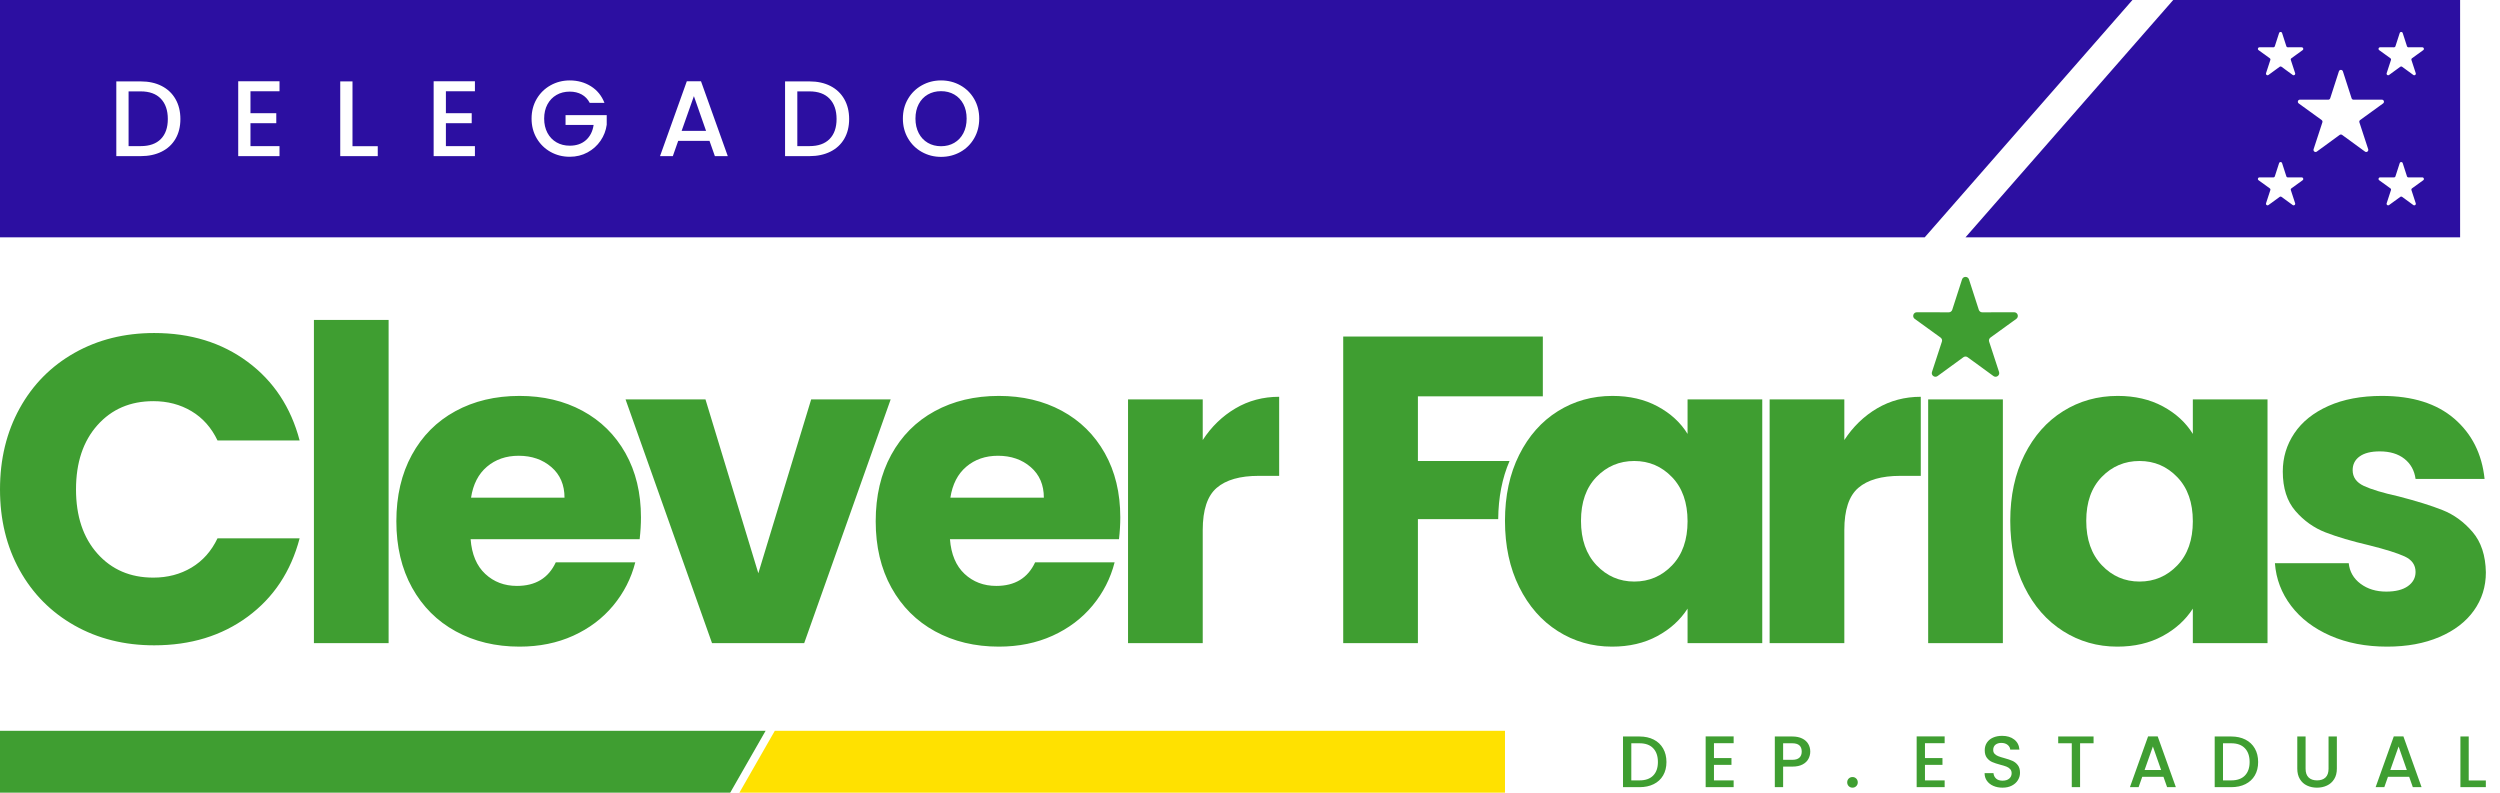
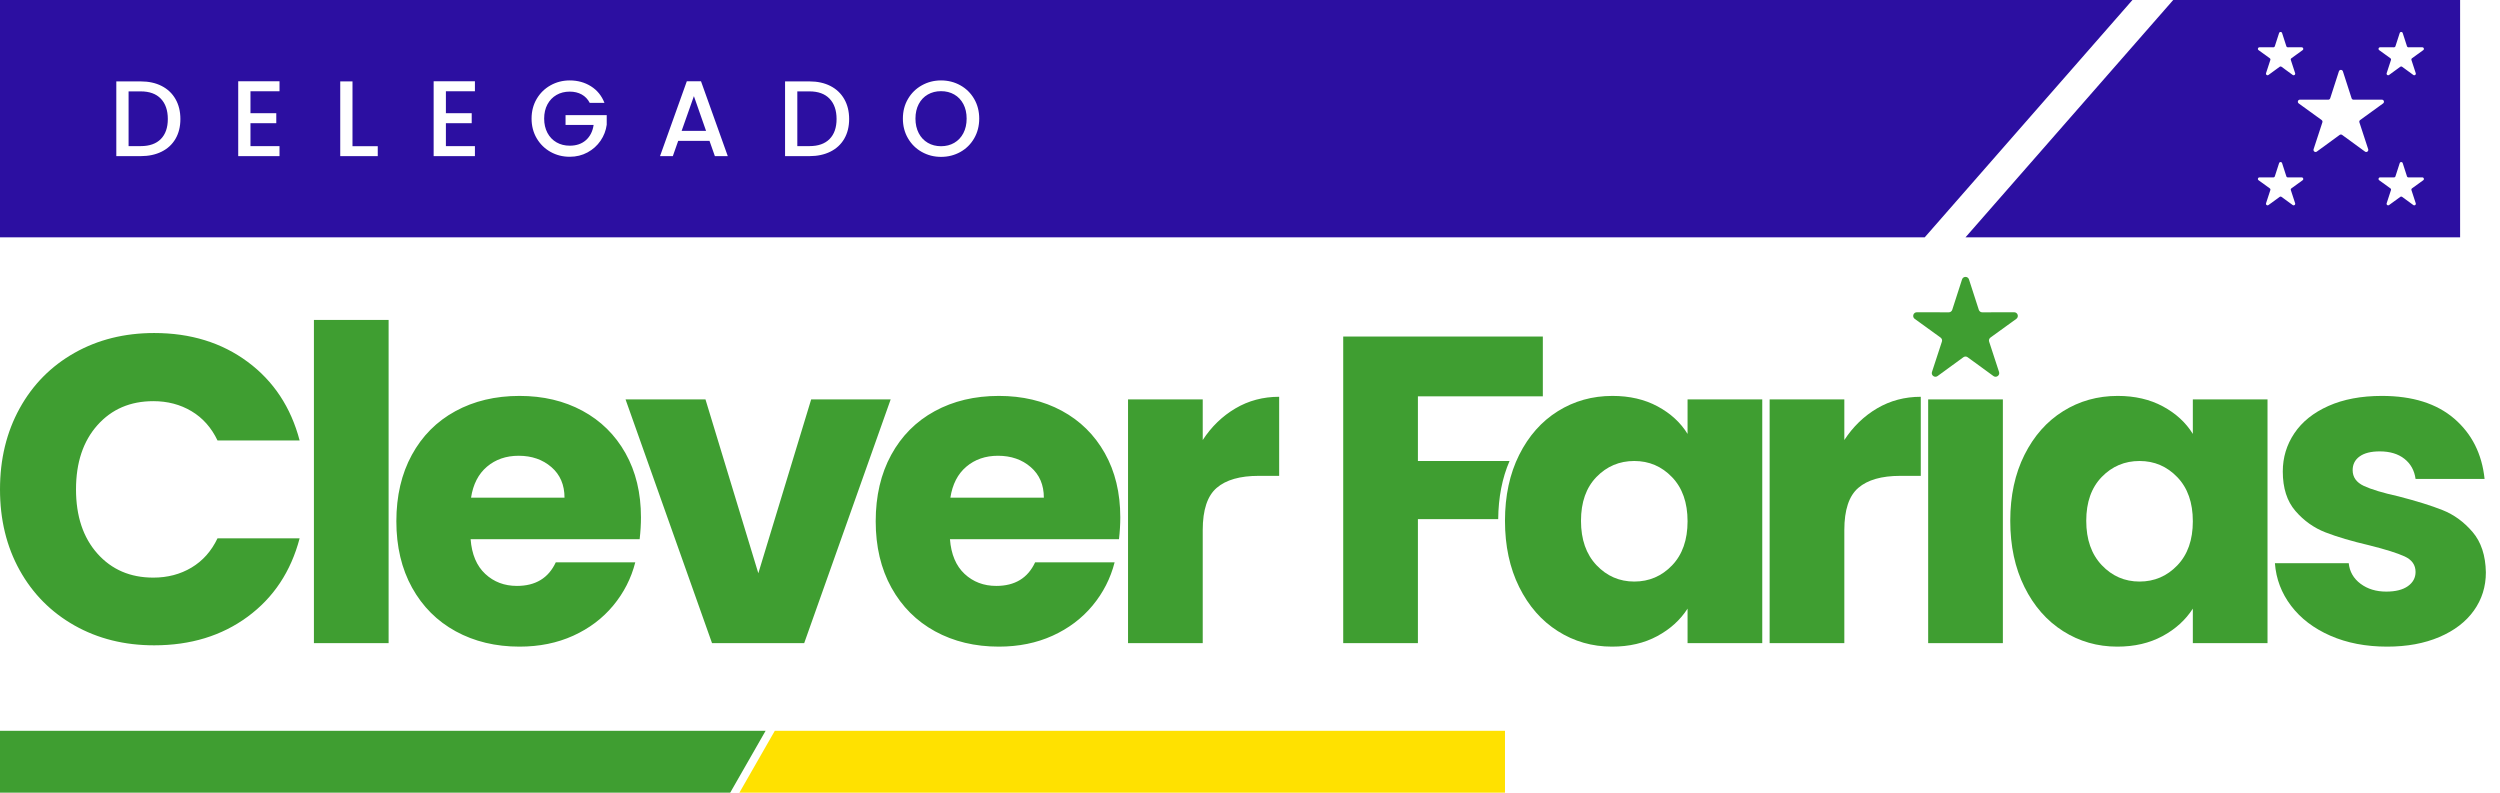
<svg xmlns="http://www.w3.org/2000/svg" width="164" height="52" viewBox="0 0 164 52" fill="none">
  <path d="M0 32.104C0 30.117 0.43 28.346 1.289 26.789C2.149 25.232 3.348 24.019 4.885 23.15C6.423 22.281 8.166 21.846 10.114 21.846C12.502 21.846 14.546 22.477 16.246 23.737C17.946 24.998 19.083 26.717 19.656 28.895H14.269C13.868 28.054 13.3 27.414 12.564 26.975C11.829 26.536 10.993 26.316 10.057 26.316C8.548 26.316 7.326 26.841 6.39 27.892C5.454 28.943 4.986 30.347 4.986 32.104C4.986 33.861 5.454 35.265 6.39 36.316C7.326 37.367 8.548 37.892 10.057 37.892C10.993 37.892 11.829 37.672 12.564 37.233C13.3 36.794 13.868 36.154 14.269 35.313H19.656C19.083 37.491 17.946 39.206 16.246 40.457C14.546 41.708 12.502 42.333 10.114 42.333C8.166 42.333 6.423 41.899 4.885 41.03C3.348 40.16 2.149 38.952 1.289 37.405C0.43 35.858 0 34.09 0 32.104ZM25.493 20.986V42.19H20.593V20.986H25.493ZM42.047 33.937C42.047 34.396 42.018 34.874 41.961 35.37H30.872C30.948 36.364 31.268 37.123 31.832 37.648C32.395 38.173 33.088 38.436 33.909 38.436C35.132 38.436 35.981 37.92 36.459 36.889H41.674C41.407 37.939 40.924 38.885 40.227 39.725C39.53 40.566 38.656 41.225 37.605 41.703C36.554 42.18 35.38 42.419 34.081 42.419C32.515 42.419 31.12 42.084 29.898 41.416C28.675 40.747 27.72 39.792 27.032 38.551C26.345 37.309 26.001 35.857 26.001 34.196C26.001 32.533 26.34 31.082 27.018 29.84C27.696 28.598 28.646 27.643 29.869 26.975C31.092 26.306 32.495 25.972 34.081 25.972C35.628 25.972 37.004 26.297 38.207 26.946C39.41 27.596 40.351 28.522 41.029 29.725C41.707 30.929 42.047 32.333 42.047 33.937ZM37.032 32.648C37.032 31.807 36.746 31.139 36.173 30.643C35.599 30.146 34.883 29.898 34.023 29.898C33.202 29.898 32.51 30.137 31.946 30.614C31.383 31.091 31.034 31.77 30.901 32.648H37.032ZM49.746 37.605L53.213 26.201H58.428L52.755 42.19H46.709L41.036 26.201H46.279L49.746 37.605ZM73.491 33.937C73.491 34.396 73.463 34.874 73.406 35.37H62.317C62.393 36.364 62.713 37.123 63.276 37.648C63.84 38.173 64.533 38.436 65.354 38.436C66.577 38.436 67.426 37.92 67.904 36.889H73.119C72.851 37.939 72.369 38.885 71.672 39.725C70.975 40.566 70.101 41.225 69.05 41.703C67.999 42.18 66.825 42.419 65.526 42.419C63.96 42.419 62.565 42.084 61.342 41.416C60.12 40.747 59.165 39.792 58.477 38.551C57.789 37.309 57.446 35.857 57.446 34.196C57.446 32.533 57.785 31.082 58.463 29.84C59.141 28.598 60.091 27.643 61.313 26.975C62.536 26.306 63.94 25.972 65.526 25.972C67.073 25.972 68.448 26.297 69.652 26.946C70.855 27.596 71.796 28.522 72.474 29.725C73.152 30.929 73.491 32.333 73.491 33.937ZM68.477 32.648C68.477 31.807 68.191 31.139 67.617 30.643C67.044 30.146 66.328 29.898 65.468 29.898C64.647 29.898 63.955 30.137 63.391 30.614C62.828 31.091 62.479 31.77 62.345 32.648H68.477ZM78.899 28.866C79.472 27.987 80.188 27.295 81.048 26.789C81.907 26.282 82.862 26.029 83.913 26.029V31.216H82.566C81.344 31.216 80.427 31.478 79.816 32.004C79.204 32.529 78.899 33.451 78.899 34.769V42.19H73.999V26.201H78.899V28.866V28.866Z" fill="#3F9E31" />
  <path fill-rule="evenodd" clip-rule="evenodd" d="M126.263 15.567H0V0H139.888L126.263 15.567ZM9.232 5.34C9.753 5.34 10.211 5.439 10.603 5.639C10.996 5.839 11.299 6.126 11.513 6.5C11.727 6.873 11.834 7.31 11.834 7.808C11.834 8.307 11.727 8.739 11.513 9.106C11.299 9.473 10.996 9.754 10.603 9.949C10.211 10.144 9.753 10.242 9.232 10.242H7.63V5.34H9.232ZM9.232 9.585C9.805 9.585 10.245 9.43 10.551 9.12C10.856 8.81 11.009 8.372 11.009 7.808C11.009 7.239 10.856 6.795 10.551 6.475C10.245 6.155 9.805 5.995 9.232 5.995H8.435V9.585H9.232ZM16.431 5.988V7.427H18.124V8.083H16.431V9.586H18.336V10.242H15.627V5.332H18.336V5.989H16.431V5.988ZM23.123 9.592H24.781V10.241H22.32V5.34H23.124L23.123 9.592ZM29.251 5.988V7.427H30.944V8.083H29.251V9.586H31.155V10.242H28.447V5.332H31.155V5.989H29.251V5.988ZM38.687 6.75C38.56 6.506 38.384 6.321 38.158 6.196C37.932 6.072 37.671 6.01 37.375 6.01C37.051 6.01 36.761 6.082 36.508 6.228C36.254 6.374 36.055 6.581 35.911 6.849C35.768 7.117 35.697 7.427 35.697 7.78C35.697 8.132 35.768 8.444 35.911 8.715C36.055 8.985 36.254 9.193 36.508 9.339C36.761 9.485 37.051 9.557 37.375 9.557C37.812 9.557 38.167 9.435 38.44 9.191C38.713 8.946 38.88 8.615 38.941 8.196H37.1V7.554H39.801V8.182C39.75 8.563 39.615 8.913 39.396 9.233C39.177 9.553 38.893 9.808 38.542 9.998C38.192 10.188 37.803 10.284 37.375 10.284C36.914 10.284 36.493 10.177 36.112 9.963C35.732 9.749 35.43 9.452 35.206 9.071C34.983 8.69 34.871 8.26 34.871 7.78C34.871 7.3 34.983 6.87 35.206 6.489C35.43 6.108 35.733 5.811 36.116 5.597C36.499 5.383 36.919 5.276 37.375 5.276C37.897 5.276 38.361 5.404 38.768 5.661C39.175 5.917 39.47 6.28 39.653 6.75H38.687ZM46.543 9.24H44.49L44.138 10.241H43.298L45.055 5.332H45.986L47.742 10.241H46.895L46.543 9.24H46.543ZM46.317 8.584L45.52 6.306L44.716 8.584H46.317ZM53.101 5.34C53.623 5.34 54.08 5.439 54.473 5.639C54.865 5.839 55.169 6.126 55.383 6.5C55.597 6.873 55.704 7.31 55.704 7.808C55.704 8.307 55.597 8.739 55.383 9.106C55.169 9.473 54.865 9.754 54.473 9.949C54.08 10.144 53.623 10.242 53.101 10.242H51.5V5.34H53.101ZM53.101 9.585C53.675 9.585 54.114 9.43 54.42 9.12C54.726 8.81 54.879 8.372 54.879 7.808C54.879 7.239 54.726 6.795 54.42 6.475C54.114 6.155 53.675 5.995 53.101 5.995H52.304V9.585H53.101ZM61.733 10.291C61.276 10.291 60.857 10.184 60.474 9.97C60.09 9.756 59.787 9.457 59.564 9.074C59.34 8.691 59.229 8.26 59.229 7.78C59.229 7.3 59.34 6.87 59.564 6.489C59.787 6.108 60.09 5.811 60.474 5.597C60.857 5.383 61.276 5.276 61.733 5.276C62.193 5.276 62.616 5.383 62.999 5.597C63.382 5.811 63.684 6.108 63.905 6.489C64.126 6.87 64.237 7.3 64.237 7.78C64.237 8.26 64.126 8.691 63.905 9.074C63.684 9.457 63.382 9.756 62.999 9.97C62.616 10.184 62.193 10.291 61.733 10.291ZM61.733 9.592C62.057 9.592 62.346 9.518 62.6 9.37C62.854 9.222 63.053 9.011 63.197 8.736C63.34 8.46 63.411 8.142 63.411 7.78C63.411 7.417 63.34 7.1 63.197 6.827C63.053 6.555 62.854 6.346 62.6 6.2C62.346 6.054 62.057 5.981 61.733 5.981C61.408 5.981 61.119 6.054 60.865 6.2C60.611 6.346 60.412 6.555 60.269 6.827C60.126 7.1 60.054 7.417 60.054 7.78C60.054 8.142 60.126 8.46 60.269 8.736C60.412 9.011 60.611 9.222 60.865 9.37C61.119 9.518 61.408 9.592 61.733 9.592Z" fill="#2C0FA1" />
  <path fill-rule="evenodd" clip-rule="evenodd" d="M142.563 1.90735e-06H161.383V15.567H128.938L142.563 1.90735e-06ZM153.694 4.679L154.264 6.445C154.282 6.503 154.334 6.54 154.394 6.54L156.25 6.537C156.31 6.537 156.362 6.574 156.381 6.631C156.399 6.689 156.379 6.75 156.331 6.785L154.827 7.873C154.778 7.908 154.758 7.969 154.777 8.027L155.354 9.79C155.373 9.848 155.353 9.908 155.304 9.944C155.255 9.98 155.192 9.98 155.143 9.944L153.644 8.85C153.595 8.815 153.531 8.815 153.482 8.85L151.983 9.944C151.934 9.98 151.87 9.98 151.821 9.944C151.772 9.908 151.752 9.848 151.771 9.79L152.348 8.027C152.367 7.969 152.347 7.908 152.298 7.873L150.795 6.785C150.746 6.75 150.726 6.689 150.745 6.631C150.763 6.574 150.815 6.537 150.876 6.537L152.731 6.54C152.791 6.54 152.843 6.503 152.862 6.445L153.432 4.679C153.451 4.622 153.502 4.584 153.562 4.584C153.623 4.584 153.675 4.622 153.693 4.679H153.694ZM149.705 2.168L149.984 3.031C149.998 3.075 150.037 3.103 150.083 3.103L150.991 3.102C151.037 3.102 151.076 3.13 151.089 3.173C151.104 3.217 151.089 3.262 151.052 3.289L150.316 3.821C150.279 3.848 150.264 3.894 150.279 3.938L150.561 4.8C150.575 4.844 150.56 4.89 150.523 4.917C150.486 4.944 150.438 4.944 150.401 4.917L149.668 4.381C149.63 4.355 149.582 4.355 149.546 4.381L148.812 4.917C148.775 4.944 148.727 4.944 148.69 4.917C148.653 4.89 148.638 4.844 148.652 4.8L148.934 3.938C148.949 3.894 148.934 3.848 148.897 3.821L148.161 3.289C148.124 3.262 148.109 3.217 148.123 3.173C148.137 3.13 148.176 3.102 148.222 3.102L149.13 3.103C149.176 3.103 149.215 3.075 149.229 3.031L149.508 2.168C149.522 2.124 149.561 2.096 149.606 2.096C149.652 2.096 149.691 2.124 149.705 2.168ZM149.705 10.702L149.984 11.566C149.998 11.61 150.037 11.638 150.083 11.638L150.991 11.636C151.037 11.636 151.076 11.664 151.089 11.708C151.104 11.751 151.089 11.797 151.052 11.824L150.316 12.356C150.279 12.383 150.264 12.429 150.279 12.472L150.561 13.335C150.575 13.379 150.56 13.424 150.523 13.451C150.486 13.478 150.438 13.478 150.401 13.451L149.668 12.916C149.63 12.889 149.582 12.889 149.546 12.916L148.812 13.451C148.775 13.478 148.727 13.478 148.69 13.451C148.653 13.424 148.638 13.379 148.652 13.335L148.934 12.472C148.949 12.429 148.934 12.383 148.897 12.356L148.161 11.824C148.124 11.797 148.109 11.751 148.123 11.708C148.137 11.664 148.176 11.636 148.222 11.636L149.13 11.638C149.176 11.638 149.215 11.61 149.229 11.566L149.508 10.702C149.522 10.658 149.561 10.63 149.606 10.63C149.652 10.63 149.691 10.658 149.705 10.702ZM157.618 2.168L157.897 3.031C157.911 3.075 157.95 3.103 157.995 3.103L158.904 3.102C158.949 3.102 158.988 3.13 159.002 3.173C159.017 3.217 159.002 3.262 158.965 3.289L158.229 3.821C158.192 3.848 158.177 3.894 158.191 3.938L158.473 4.8C158.487 4.844 158.473 4.89 158.436 4.917C158.399 4.944 158.351 4.944 158.314 4.917L157.58 4.381C157.543 4.355 157.495 4.355 157.458 4.381L156.724 4.917C156.688 4.944 156.64 4.944 156.603 4.917C156.566 4.89 156.551 4.844 156.565 4.8L156.847 3.938C156.861 3.894 156.847 3.848 156.81 3.821L156.074 3.289C156.037 3.262 156.022 3.217 156.036 3.173C156.05 3.13 156.089 3.102 156.135 3.102L157.043 3.103C157.089 3.103 157.128 3.075 157.142 3.031L157.421 2.168C157.434 2.124 157.473 2.096 157.519 2.096C157.565 2.096 157.604 2.124 157.618 2.168ZM157.618 10.702L157.897 11.566C157.911 11.61 157.95 11.638 157.995 11.638L158.904 11.636C158.949 11.636 158.988 11.664 159.002 11.708C159.017 11.751 159.002 11.797 158.965 11.824L158.229 12.356C158.192 12.383 158.177 12.429 158.191 12.472L158.473 13.335C158.487 13.379 158.473 13.424 158.436 13.451C158.399 13.478 158.351 13.478 158.314 13.451L157.58 12.916C157.543 12.889 157.495 12.889 157.458 12.916L156.724 13.451C156.688 13.478 156.64 13.478 156.603 13.451C156.566 13.424 156.551 13.379 156.565 13.335L156.847 12.472C156.861 12.429 156.847 12.383 156.81 12.356L156.074 11.824C156.037 11.797 156.022 11.751 156.036 11.708C156.05 11.664 156.089 11.636 156.135 11.636L157.043 11.638C157.089 11.638 157.128 11.61 157.142 11.566L157.421 10.702C157.434 10.658 157.473 10.63 157.519 10.63C157.565 10.63 157.604 10.658 157.618 10.702Z" fill="#2C0FA1" />
-   <path d="M107.554 48.314C107.908 48.314 108.218 48.382 108.484 48.517C108.751 48.653 108.956 48.847 109.101 49.101C109.246 49.354 109.319 49.65 109.319 49.988C109.319 50.326 109.246 50.619 109.101 50.868C108.956 51.117 108.751 51.307 108.484 51.439C108.218 51.572 107.908 51.638 107.554 51.638H106.469V48.314H107.554ZM107.554 51.193C107.943 51.193 108.241 51.088 108.448 50.877C108.656 50.667 108.759 50.37 108.759 49.988C108.759 49.602 108.656 49.3 108.448 49.084C108.241 48.867 107.943 48.759 107.554 48.759H107.014V51.193H107.554V51.193ZM112.436 48.754V49.73H113.584V50.174H112.436V51.193H113.727V51.638H111.891V48.309H113.727V48.754H112.436ZM118.753 49.304C118.753 49.473 118.713 49.633 118.633 49.782C118.553 49.932 118.426 50.054 118.25 50.148C118.075 50.242 117.85 50.289 117.576 50.289H116.973V51.638H116.428V48.314H117.576C117.831 48.314 118.047 48.358 118.224 48.446C118.401 48.533 118.533 48.652 118.621 48.802C118.709 48.952 118.753 49.119 118.753 49.304ZM117.576 49.844C117.783 49.844 117.938 49.797 118.04 49.703C118.142 49.609 118.193 49.476 118.193 49.304C118.193 48.941 117.987 48.759 117.576 48.759H116.973V49.844H117.576ZM121.525 51.671C121.427 51.671 121.343 51.638 121.276 51.571C121.21 51.504 121.176 51.421 121.176 51.322C121.176 51.223 121.21 51.14 121.276 51.073C121.343 51.007 121.427 50.973 121.525 50.973C121.621 50.973 121.702 51.007 121.769 51.073C121.836 51.14 121.87 51.223 121.87 51.322C121.87 51.421 121.836 51.504 121.769 51.571C121.702 51.638 121.621 51.671 121.525 51.671ZM126.278 48.754V49.73H127.426V50.174H126.278V51.193H127.569V51.638H125.733V48.309H127.569V48.754H126.278ZM131.365 51.671C131.143 51.671 130.941 51.632 130.763 51.554C130.584 51.476 130.444 51.365 130.342 51.222C130.24 51.078 130.189 50.911 130.189 50.719H130.772C130.785 50.863 130.842 50.981 130.942 51.073C131.043 51.166 131.184 51.212 131.365 51.212C131.554 51.212 131.7 51.167 131.805 51.076C131.911 50.985 131.963 50.868 131.963 50.724C131.963 50.613 131.931 50.522 131.865 50.452C131.8 50.381 131.719 50.327 131.621 50.289C131.524 50.251 131.39 50.209 131.217 50.165C131.001 50.108 130.824 50.049 130.689 49.99C130.553 49.931 130.438 49.84 130.342 49.715C130.246 49.591 130.199 49.425 130.199 49.218C130.199 49.027 130.246 48.859 130.342 48.715C130.438 48.572 130.572 48.462 130.744 48.386C130.916 48.309 131.115 48.271 131.341 48.271C131.663 48.271 131.928 48.351 132.133 48.512C132.339 48.673 132.453 48.894 132.475 49.175H131.872C131.863 49.053 131.805 48.95 131.7 48.864C131.595 48.778 131.456 48.735 131.284 48.735C131.128 48.735 131.001 48.775 130.901 48.854C130.803 48.934 130.754 49.049 130.754 49.199C130.754 49.3 130.784 49.384 130.847 49.45C130.909 49.515 130.988 49.567 131.083 49.605C131.179 49.644 131.31 49.685 131.476 49.73C131.695 49.79 131.875 49.85 132.014 49.911C132.152 49.972 132.27 50.065 132.367 50.191C132.465 50.317 132.513 50.485 132.513 50.696C132.513 50.865 132.468 51.024 132.377 51.174C132.286 51.324 132.154 51.444 131.98 51.535C131.806 51.626 131.602 51.671 131.365 51.671ZM137.338 48.314V48.759H136.453V51.638H135.908V48.759H135.018V48.314H137.337H137.338ZM141.923 50.959H140.531L140.292 51.638H139.723L140.914 48.309H141.545L142.736 51.638H142.162L141.923 50.959ZM141.77 50.514L141.229 48.969L140.684 50.514H141.77ZM146.37 48.314C146.724 48.314 147.034 48.382 147.3 48.517C147.566 48.653 147.772 48.847 147.917 49.101C148.062 49.354 148.134 49.65 148.134 49.988C148.134 50.326 148.062 50.619 147.917 50.868C147.772 51.117 147.566 51.307 147.3 51.439C147.034 51.572 146.724 51.638 146.37 51.638H145.284V48.314H146.37ZM146.37 51.193C146.759 51.193 147.057 51.088 147.264 50.877C147.471 50.667 147.575 50.37 147.575 49.988C147.575 49.602 147.471 49.3 147.264 49.084C147.057 48.867 146.759 48.759 146.37 48.759H145.829V51.193H146.37V51.193ZM151.247 48.314V50.432C151.247 50.684 151.313 50.874 151.445 51.002C151.578 51.129 151.762 51.193 151.998 51.193C152.237 51.193 152.422 51.129 152.555 51.002C152.687 50.874 152.753 50.684 152.753 50.432V48.314H153.298V50.423C153.298 50.694 153.24 50.924 153.121 51.112C153.004 51.3 152.846 51.44 152.648 51.532C152.45 51.625 152.232 51.671 151.993 51.671C151.753 51.671 151.536 51.625 151.34 51.532C151.144 51.44 150.989 51.3 150.874 51.112C150.759 50.924 150.702 50.694 150.702 50.423V48.314H151.247ZM158.042 50.959H156.65L156.411 51.638H155.841L157.032 48.309H157.664L158.855 51.638H158.281L158.042 50.959ZM157.888 50.514L157.348 48.969L156.803 50.514H157.888ZM161.948 51.198H163.071V51.638H161.403V48.314H161.948V51.198Z" fill="#3F9E31" />
  <path fill-rule="evenodd" clip-rule="evenodd" d="M0 47.942H50.223L47.901 52H0V47.942Z" fill="#3F9E31" />
  <path fill-rule="evenodd" clip-rule="evenodd" d="M98.727 52H48.504L50.827 47.942H98.727V52Z" fill="#FFE100" />
  <path fill-rule="evenodd" clip-rule="evenodd" d="M101.21 22.075V26.001H93.015V30.242H99.026C98.543 31.36 98.295 32.63 98.282 34.053H93.015V42.19H88.115V22.076H101.209L101.21 22.075Z" fill="#3F9E31" />
  <path d="M98.727 34.167C98.727 32.524 99.037 31.082 99.658 29.84C100.279 28.599 101.124 27.644 102.194 26.975C103.264 26.306 104.457 25.972 105.775 25.972C106.903 25.972 107.891 26.201 108.741 26.66C109.591 27.118 110.245 27.72 110.704 28.465V26.201H115.604V42.19H110.704V39.926C110.226 40.671 109.563 41.273 108.712 41.731C107.862 42.19 106.874 42.419 105.747 42.419C104.448 42.419 103.264 42.08 102.194 41.402C101.124 40.724 100.279 39.759 99.658 38.508C99.037 37.256 98.727 35.809 98.727 34.167ZM110.704 34.196C110.704 32.973 110.365 32.008 109.687 31.302C109.009 30.595 108.183 30.241 107.208 30.241C106.234 30.241 105.408 30.59 104.73 31.287C104.052 31.984 103.713 32.944 103.713 34.167C103.713 35.389 104.052 36.359 104.73 37.075C105.408 37.791 106.234 38.15 107.208 38.15C108.183 38.15 109.009 37.796 109.687 37.09C110.365 36.383 110.704 35.418 110.704 34.196Z" fill="#3F9E31" />
  <path d="M120.988 28.866C121.561 27.987 122.278 27.295 123.137 26.789C123.997 26.283 124.952 26.029 126.003 26.029V31.216H124.656C123.433 31.216 122.517 31.479 121.905 32.004C121.294 32.529 120.988 33.451 120.988 34.769V42.19H116.088V26.202H120.988V28.866H120.988Z" fill="#3F9E31" />
  <path d="M131.388 26.201V42.19H126.488V26.201H131.388Z" fill="#3F9E31" />
  <path d="M131.873 34.167C131.873 32.524 132.183 31.082 132.804 29.84C133.425 28.599 134.27 27.643 135.34 26.975C136.41 26.306 137.603 25.972 138.921 25.972C140.048 25.972 141.037 26.201 141.887 26.66C142.737 27.118 143.391 27.72 143.85 28.465V26.201H148.749V42.19H143.85V39.926C143.372 40.671 142.708 41.273 141.858 41.731C141.008 42.19 140.02 42.419 138.893 42.419C137.594 42.419 136.41 42.08 135.34 41.402C134.27 40.724 133.425 39.759 132.804 38.508C132.183 37.256 131.873 35.809 131.873 34.167ZM143.85 34.196C143.85 32.973 143.511 32.008 142.832 31.302C142.154 30.595 141.328 30.241 140.354 30.241C139.38 30.241 138.554 30.59 137.876 31.287C137.198 31.984 136.858 32.944 136.858 34.167C136.858 35.389 137.198 36.359 137.876 37.075C138.554 37.791 139.38 38.15 140.354 38.15C141.328 38.15 142.154 37.796 142.832 37.089C143.511 36.382 143.85 35.418 143.85 34.196Z" fill="#3F9E31" />
  <path d="M156.598 42.419C155.204 42.419 153.962 42.18 152.873 41.703C151.784 41.225 150.925 40.571 150.295 39.74C149.664 38.909 149.311 37.978 149.234 36.946H154.077C154.134 37.5 154.392 37.949 154.85 38.293C155.309 38.637 155.872 38.809 156.541 38.809C157.152 38.809 157.625 38.689 157.959 38.451C158.294 38.212 158.461 37.901 158.461 37.52C158.461 37.061 158.222 36.722 157.745 36.502C157.267 36.283 156.493 36.039 155.423 35.772C154.277 35.504 153.322 35.222 152.558 34.926C151.794 34.63 151.135 34.162 150.582 33.522C150.027 32.882 149.751 32.018 149.751 30.929C149.751 30.012 150.004 29.177 150.51 28.422C151.016 27.667 151.761 27.071 152.744 26.631C153.728 26.192 154.898 25.972 156.254 25.972C158.26 25.972 159.841 26.469 160.997 27.462C162.153 28.456 162.816 29.774 162.988 31.416H158.461C158.384 30.862 158.141 30.423 157.73 30.098C157.319 29.774 156.78 29.611 156.111 29.611C155.538 29.611 155.099 29.721 154.793 29.941C154.487 30.16 154.334 30.461 154.334 30.843C154.334 31.302 154.578 31.646 155.065 31.875C155.552 32.104 156.312 32.333 157.343 32.562C158.527 32.868 159.492 33.169 160.237 33.465C160.982 33.761 161.636 34.239 162.2 34.898C162.763 35.557 163.054 36.441 163.073 37.548C163.073 38.484 162.811 39.32 162.286 40.055C161.76 40.791 161.006 41.369 160.022 41.789C159.038 42.209 157.897 42.419 156.598 42.419V42.419Z" fill="#3F9E31" />
  <path fill-rule="evenodd" clip-rule="evenodd" d="M129.165 18.33L129.809 20.323C129.841 20.423 129.931 20.488 130.036 20.488L132.13 20.484C132.235 20.484 132.325 20.549 132.358 20.649C132.391 20.749 132.356 20.855 132.271 20.917L130.574 22.144C130.489 22.206 130.454 22.312 130.487 22.412L131.138 24.402C131.171 24.502 131.137 24.608 131.051 24.669C130.966 24.732 130.855 24.732 130.77 24.669L129.078 23.435C128.993 23.373 128.882 23.373 128.797 23.435L127.105 24.669C127.02 24.732 126.909 24.732 126.824 24.669C126.738 24.608 126.704 24.502 126.737 24.402L127.388 22.412C127.421 22.312 127.387 22.206 127.301 22.144L125.604 20.917C125.519 20.855 125.485 20.749 125.517 20.649C125.55 20.549 125.639 20.484 125.745 20.484L127.839 20.488C127.944 20.488 128.034 20.423 128.067 20.323L128.71 18.33C128.742 18.229 128.832 18.164 128.937 18.164C129.043 18.164 129.133 18.229 129.165 18.33H129.165Z" fill="#3F9E31" />
</svg>
